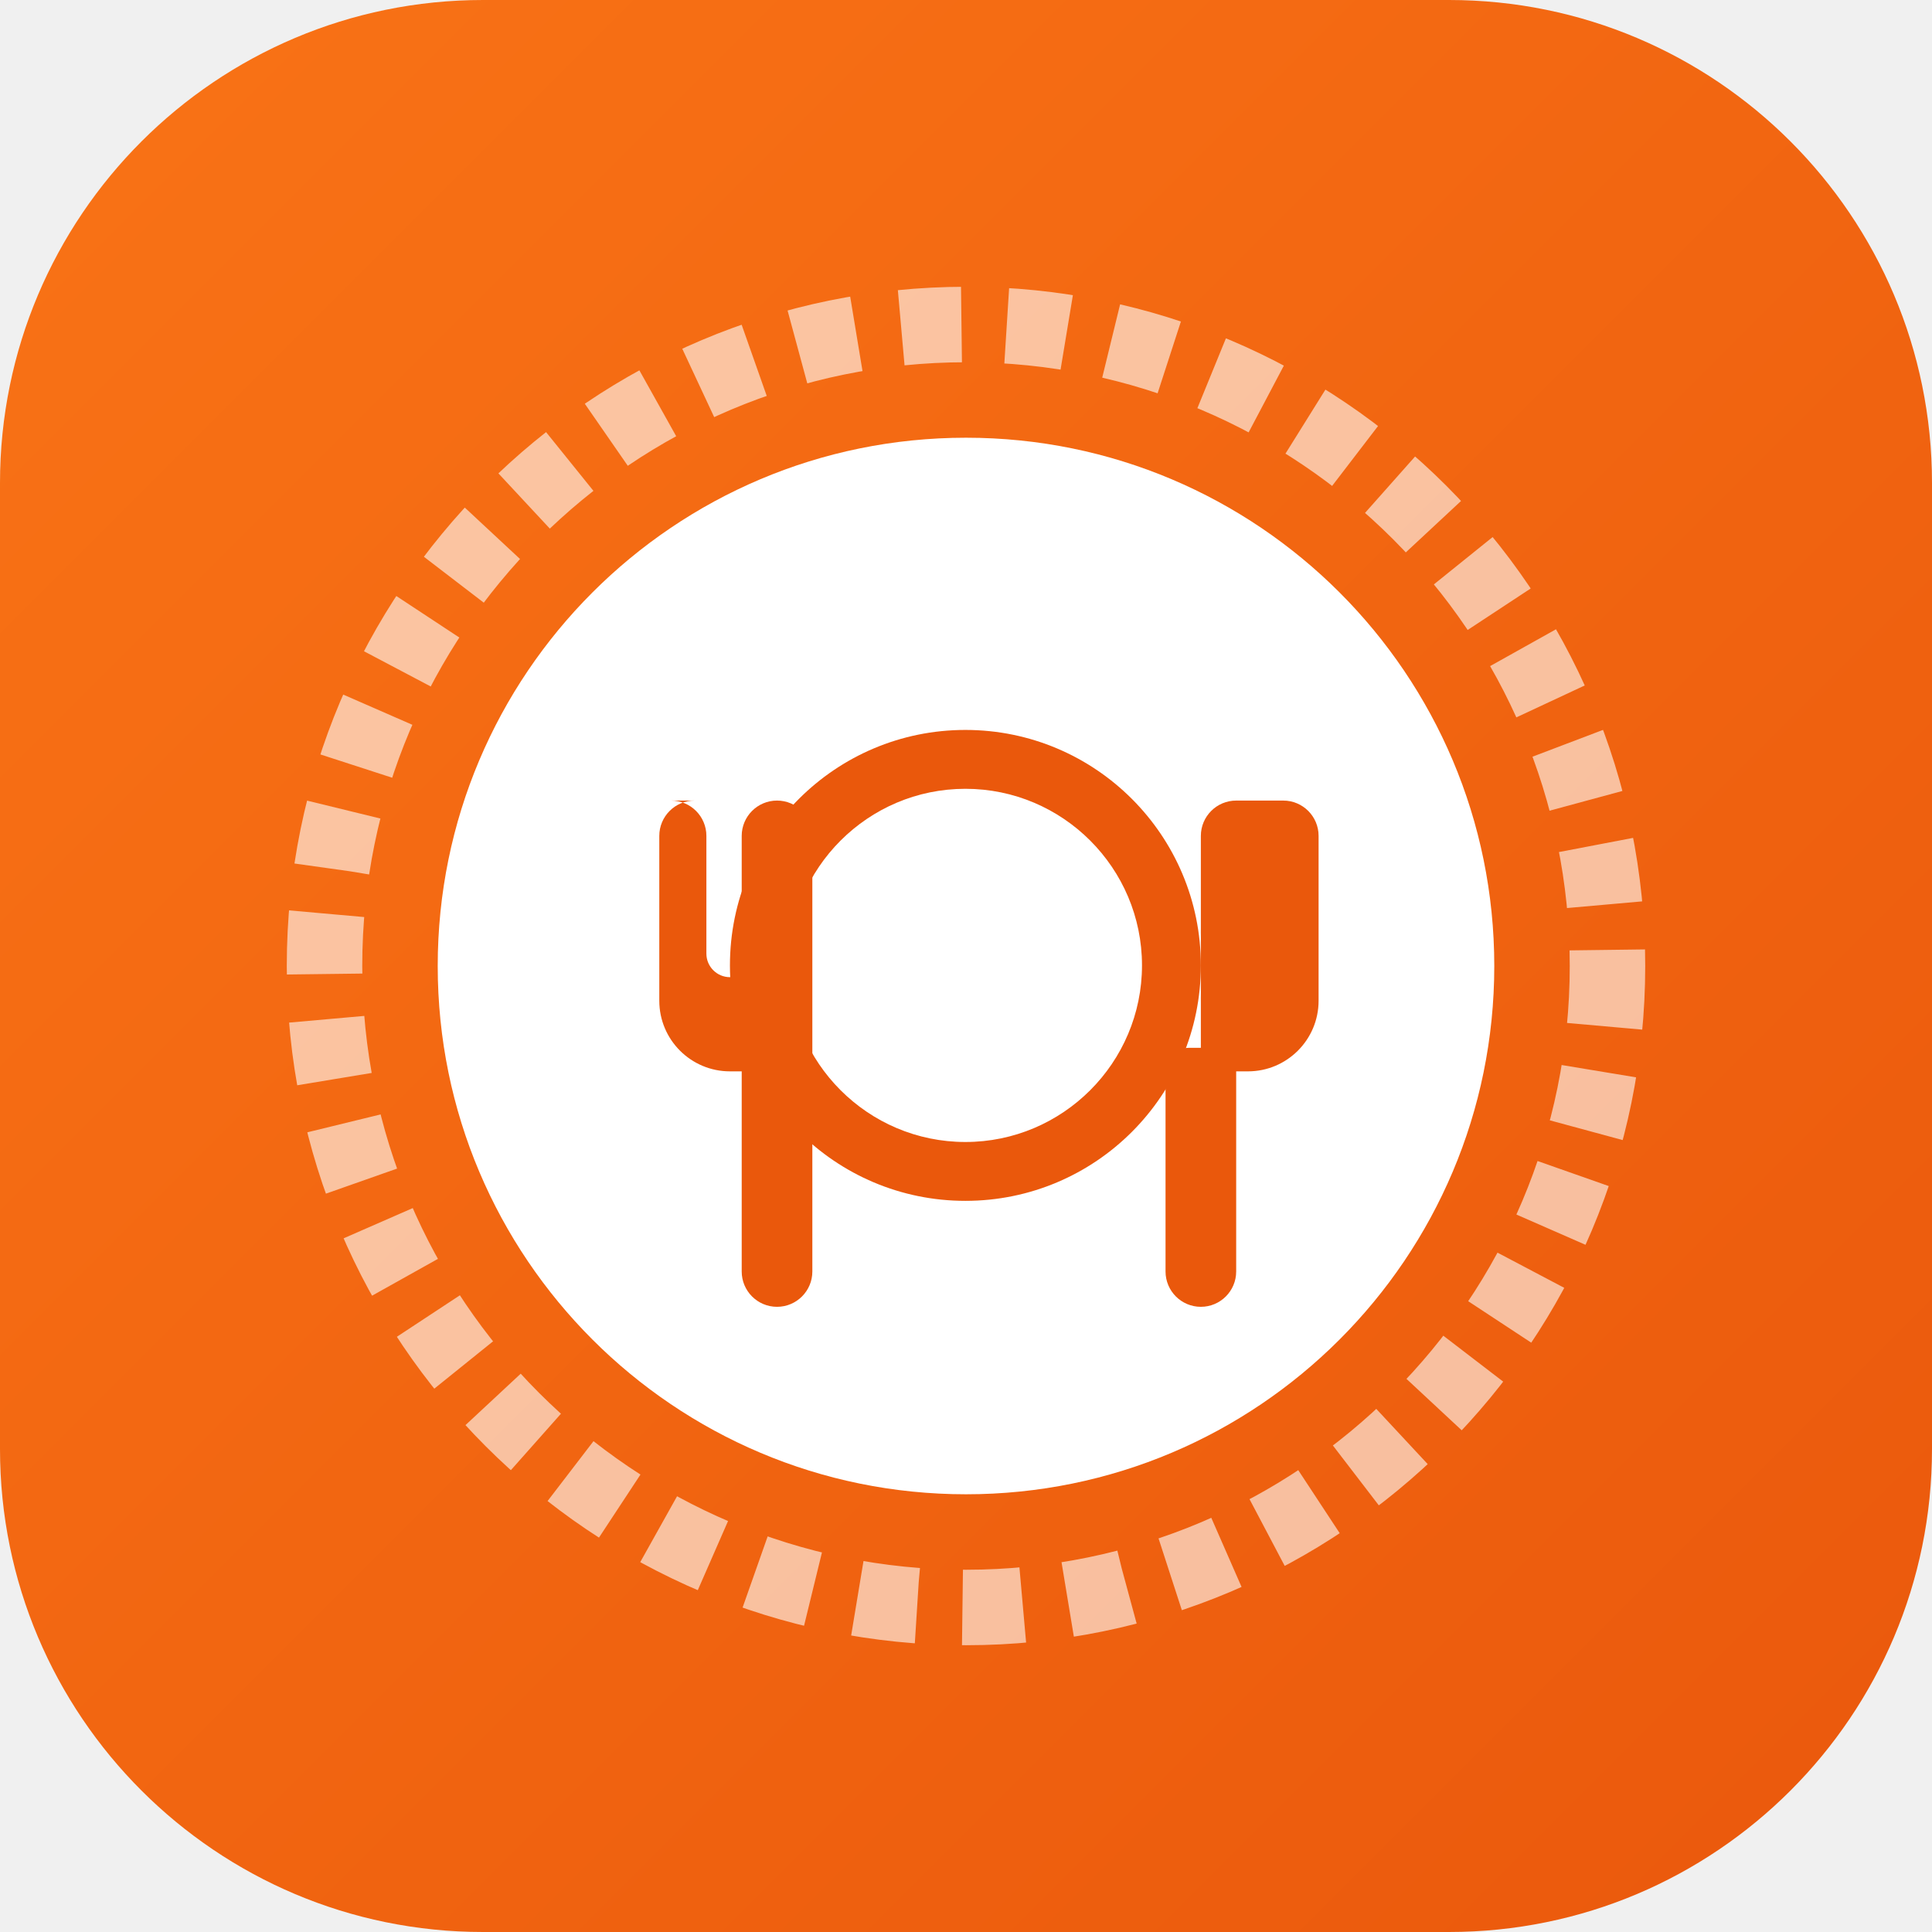
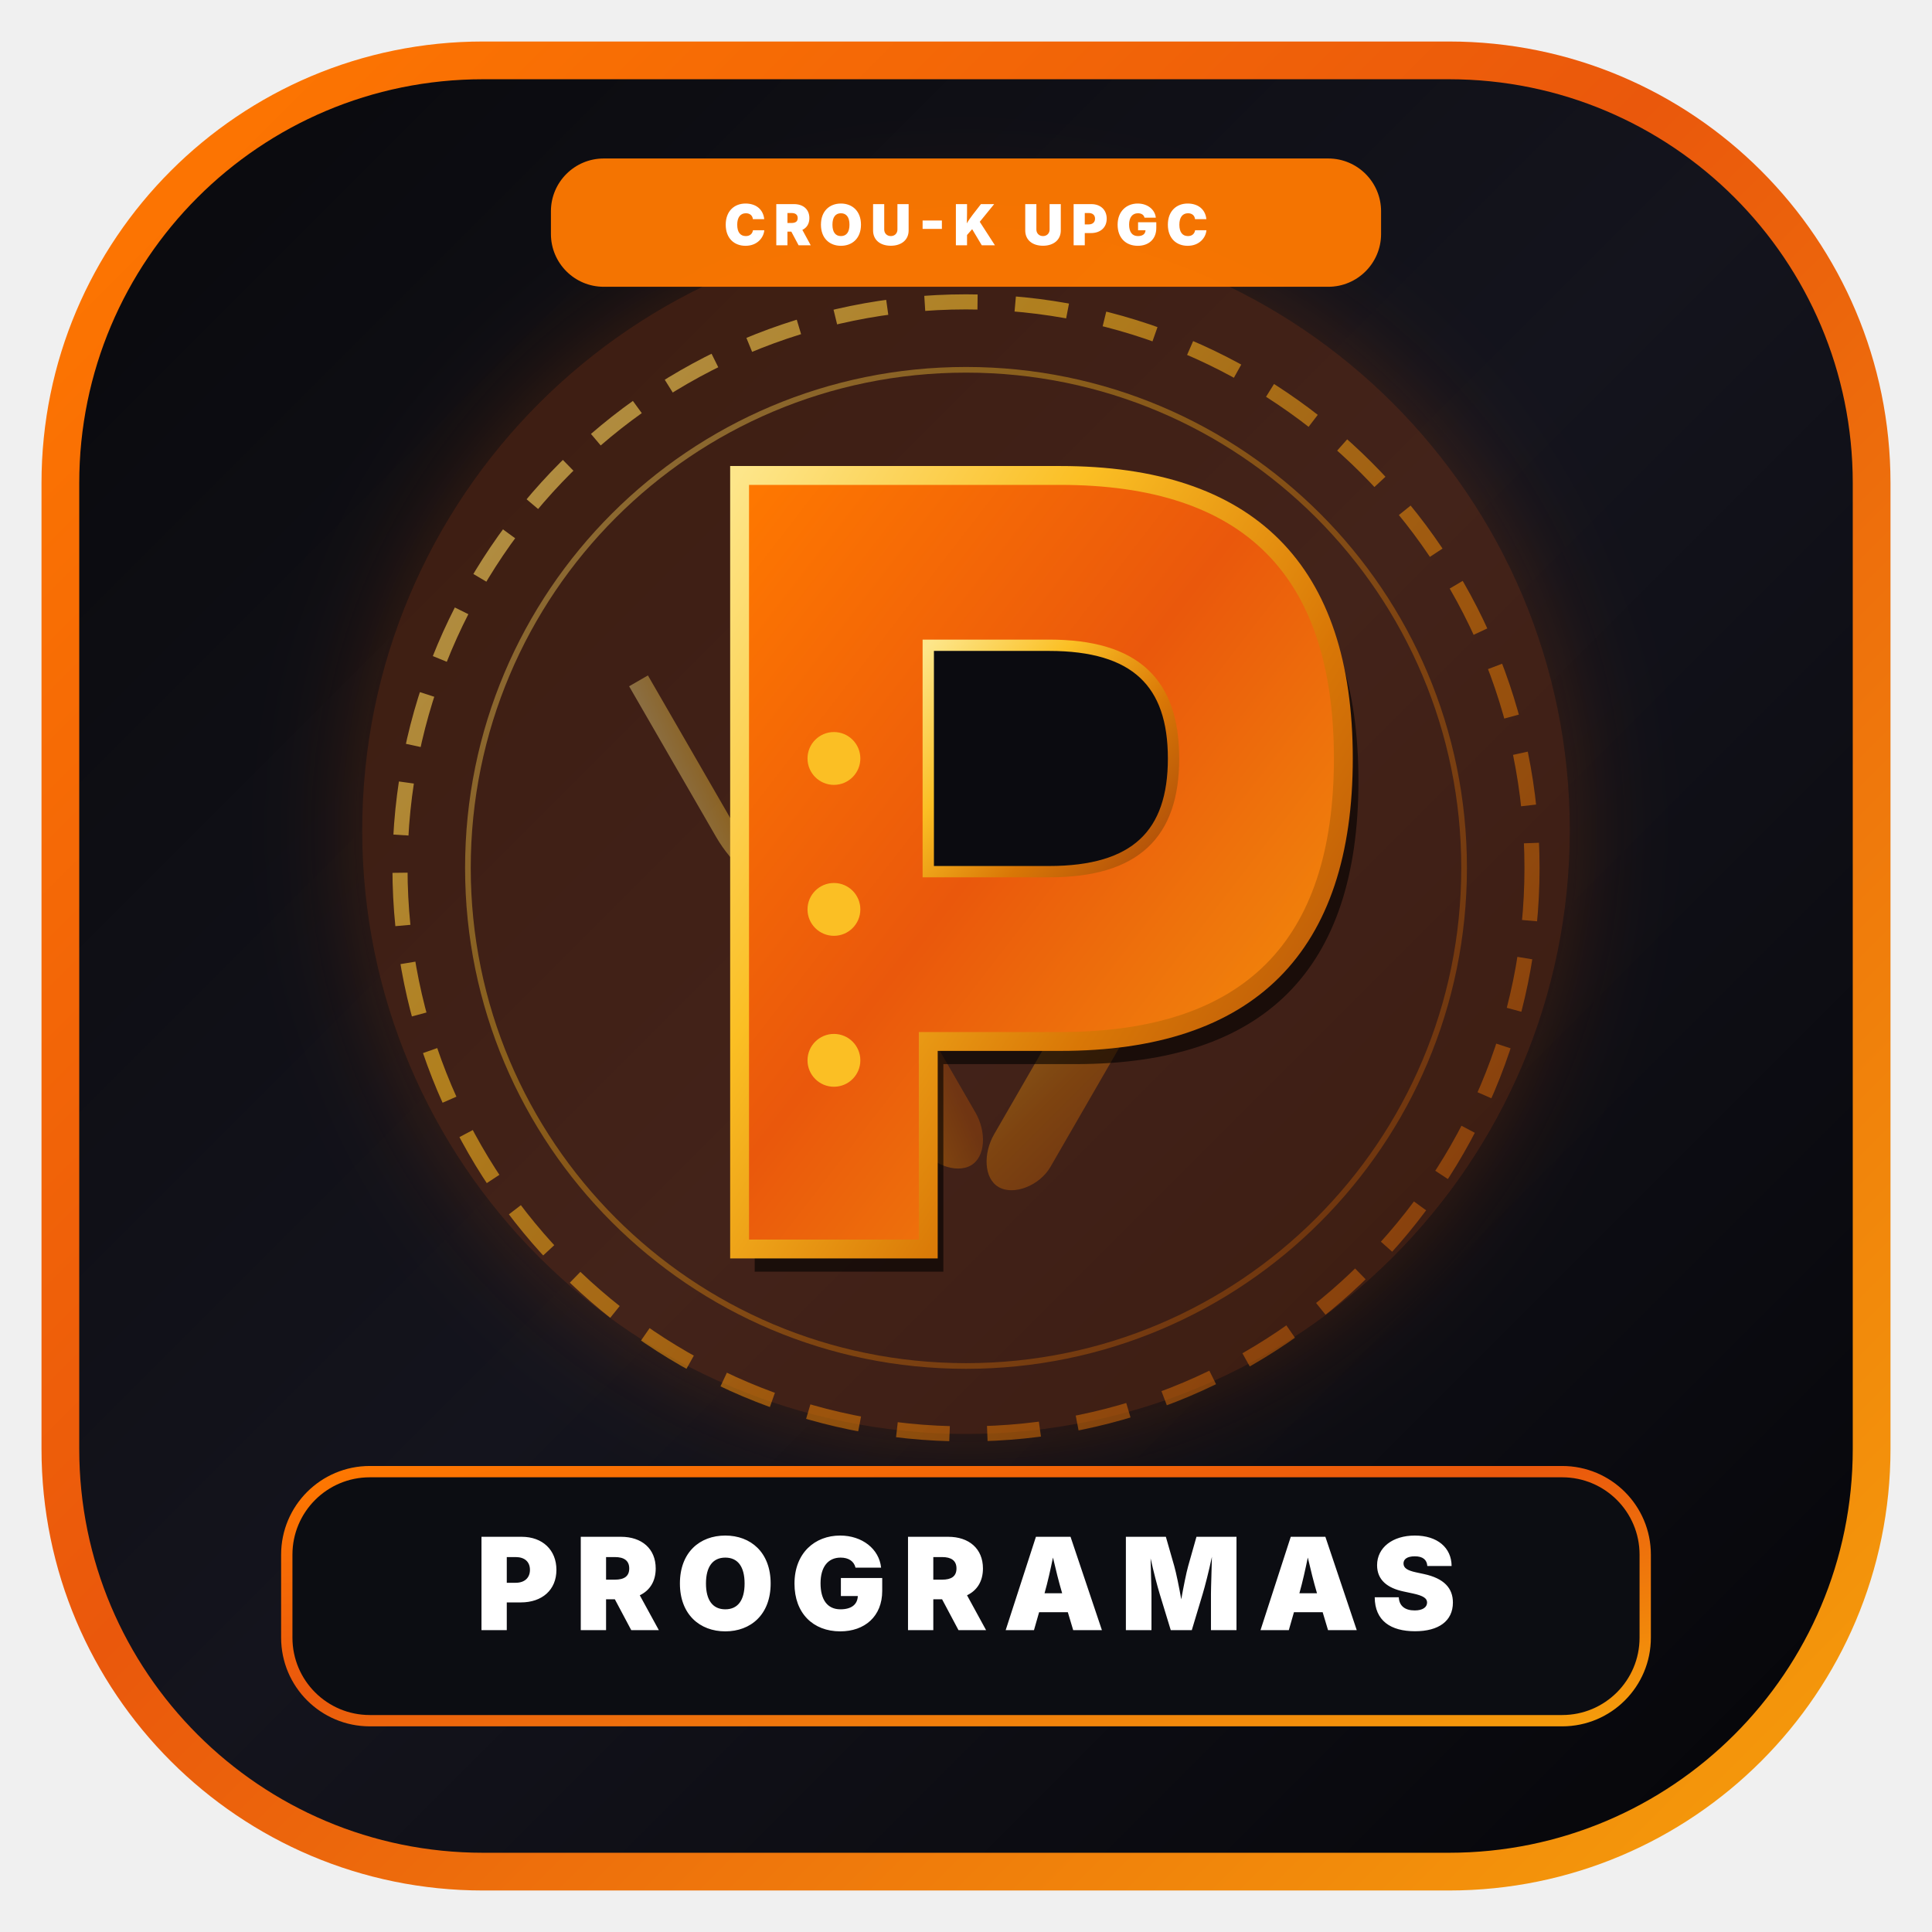
- <svg xmlns="http://www.w3.org/2000/svg" viewBox="0 0 512 512">
+ <svg xmlns="http://www.w3.org/2000/svg" viewBox="0 0 512 512" width="512" height="512">
  <defs>
-     <linearGradient id="grad" x1="0%" y1="0%" x2="100%" y2="100%">
-       <stop offset="0%" stop-color="#f97316" />
-       <stop offset="100%" stop-color="#ea580c" />
+     <linearGradient id="bg-grad" x1="0%" y1="0%" x2="100%" y2="100%">
+       <stop offset="0%" stop-color="#09090c" />
+       <stop offset="50%" stop-color="#14141d" />
+       <stop offset="100%" stop-color="#050508" />
    </linearGradient>
+     <linearGradient id="brand-grad" x1="0%" y1="0%" x2="100%" y2="100%">
+       <stop offset="0%" stop-color="#ff7900" />
+       <stop offset="45%" stop-color="#ea580c" />
+       <stop offset="100%" stop-color="#f59e0b" />
+     </linearGradient>
+     <linearGradient id="gold-foil" x1="0%" y1="0%" x2="100%" y2="80%">
+       <stop offset="0%" stop-color="#fde68a" />
+       <stop offset="35%" stop-color="#fbbf24" />
+       <stop offset="70%" stop-color="#d97706" />
+       <stop offset="100%" stop-color="#b45309" />
+     </linearGradient>
+     <filter id="glow" x="-20%" y="-20%" width="140%" height="140%">
+       <feGaussianBlur stdDeviation="14" result="blur" />
+       <feComposite in="SourceGraphic" in2="blur" operator="over" />
+     </filter>
  </defs>
-   <rect width="512" height="512" rx="128" fill="url(#grad)" />
-   <circle cx="256" cy="256" r="170" fill="none" stroke="#ffffff" stroke-width="20" stroke-dasharray="16 12" opacity="0.6" />
-   <circle cx="256" cy="256" r="140" fill="#ffffff" />
-   <g transform="translate(156, 156) scale(0.39)" fill="#ea580c">
-     <path d="M256 96c-88.36 0-160 71.64-160 160s71.64 160 160 160 160-71.64 160-160-71.64-160-160-160zm0 280c-66.17 0-120-53.83-120-120s53.83-120 120-120 120 53.83 120 120-53.83 120-120 120z" />
-     <path d="M72 144c-13.25 0-24 10.75-24 24v112c0 26.51 21.49 48 48 48h8v136c0 13.25 10.75 24 24 24s24-10.75 24-24V168c0-13.25-10.75-24-24-24s-24 10.75-24 24v96h-8c-8.82 0-16-7.18-16-16V168c0-13.25-10.75-24-24-24z" />
-     <path d="M440 144c-13.25 0-24 10.75-24 24v144h-8c-8.82 0-16 7.18-16 16v136c0 13.25 10.75 24 24 24s24-10.75 24-24V328h8c26.51 0 48-21.49 48-48V168c0-13.25-10.75-24-24-24z" />
+   <rect x="16" y="16" width="480" height="480" rx="112" fill="url(#bg-grad)" stroke="url(#brand-grad)" stroke-width="10" />
+   <circle cx="256" cy="220" r="160" fill="#ea580c" opacity="0.22" filter="url(#glow)" />
+   <circle cx="256" cy="230" r="150" fill="none" stroke="url(#gold-foil)" stroke-width="4" stroke-dasharray="14 10" opacity="0.6" />
+   <circle cx="256" cy="230" r="132" fill="none" stroke="url(#gold-foil)" stroke-width="1.5" opacity="0.4" />
+   <g transform="translate(256, 210) scale(1.15)">
+     <path d="M-55,-60 L-55,-20 C-55,-5 -45,5 -35,10 L-35,65 C-35,70 -38,75 -42,75 C-46,75 -50,70 -50,65 L-50,-20 C-50,-20 -50,-60 -50,-60" fill="url(#gold-foil)" opacity="0.4" transform="rotate(-30)" />
+     <path d="M45,-60 C35,-60 30,-45 30,-30 C30,-15 40,-5 45,0 L45,65 C45,70 48,75 52,75 C56,75 60,70 60,65 L60,0 C65,-5 75,-15 75,-30 C75,-45 70,-60 60,-60 Z" fill="url(#gold-foil)" opacity="0.4" transform="rotate(30)" />
  </g>
+   <g transform="translate(256, 226)">
+     <path d="M-60,-100 L25,-100 C75,-100 100,-75 100,-25 C100,25 75,50 25,50 L-10,50 L-10,105 L-60,105 Z" fill="#000000" opacity="0.6" transform="translate(4, 6)" />
+     <path d="M-60,-100 L25,-100 C75,-100 100,-75 100,-25 C100,25 75,50 25,50 L-10,50 L-10,105 L-60,105 Z" fill="url(#brand-grad)" stroke="url(#gold-foil)" stroke-width="5" />
+     <path d="M-10,-55 L22,-55 C45,-55 55,-45 55,-25 C55,-5 45,5 22,5 L-10,5 Z" fill="#0b0b10" stroke="url(#gold-foil)" stroke-width="3" />
+     <circle cx="-35" cy="-25" r="7" fill="#fbbf24" />
+     <circle cx="-35" cy="15" r="7" fill="#fbbf24" />
+     <circle cx="-35" cy="55" r="7" fill="#fbbf24" />
+   </g>
+   <rect x="76" y="390" width="360" height="66" rx="22" fill="#0c0d12" stroke="url(#brand-grad)" stroke-width="3" />
+   <text x="256" y="432" font-family="system-ui, -apple-system, sans-serif" font-size="34" font-weight="900" fill="#ffffff" text-anchor="middle" letter-spacing="4">PROGRAMAS</text>
+   <rect x="146" y="42" width="220" height="34" rx="14" fill="#ff7900" opacity="0.95" />
+   <text x="256" y="65" font-family="system-ui, -apple-system, sans-serif" font-size="15" font-weight="900" fill="#ffffff" text-anchor="middle" letter-spacing="2">CROU-K UPGC</text>
</svg>
